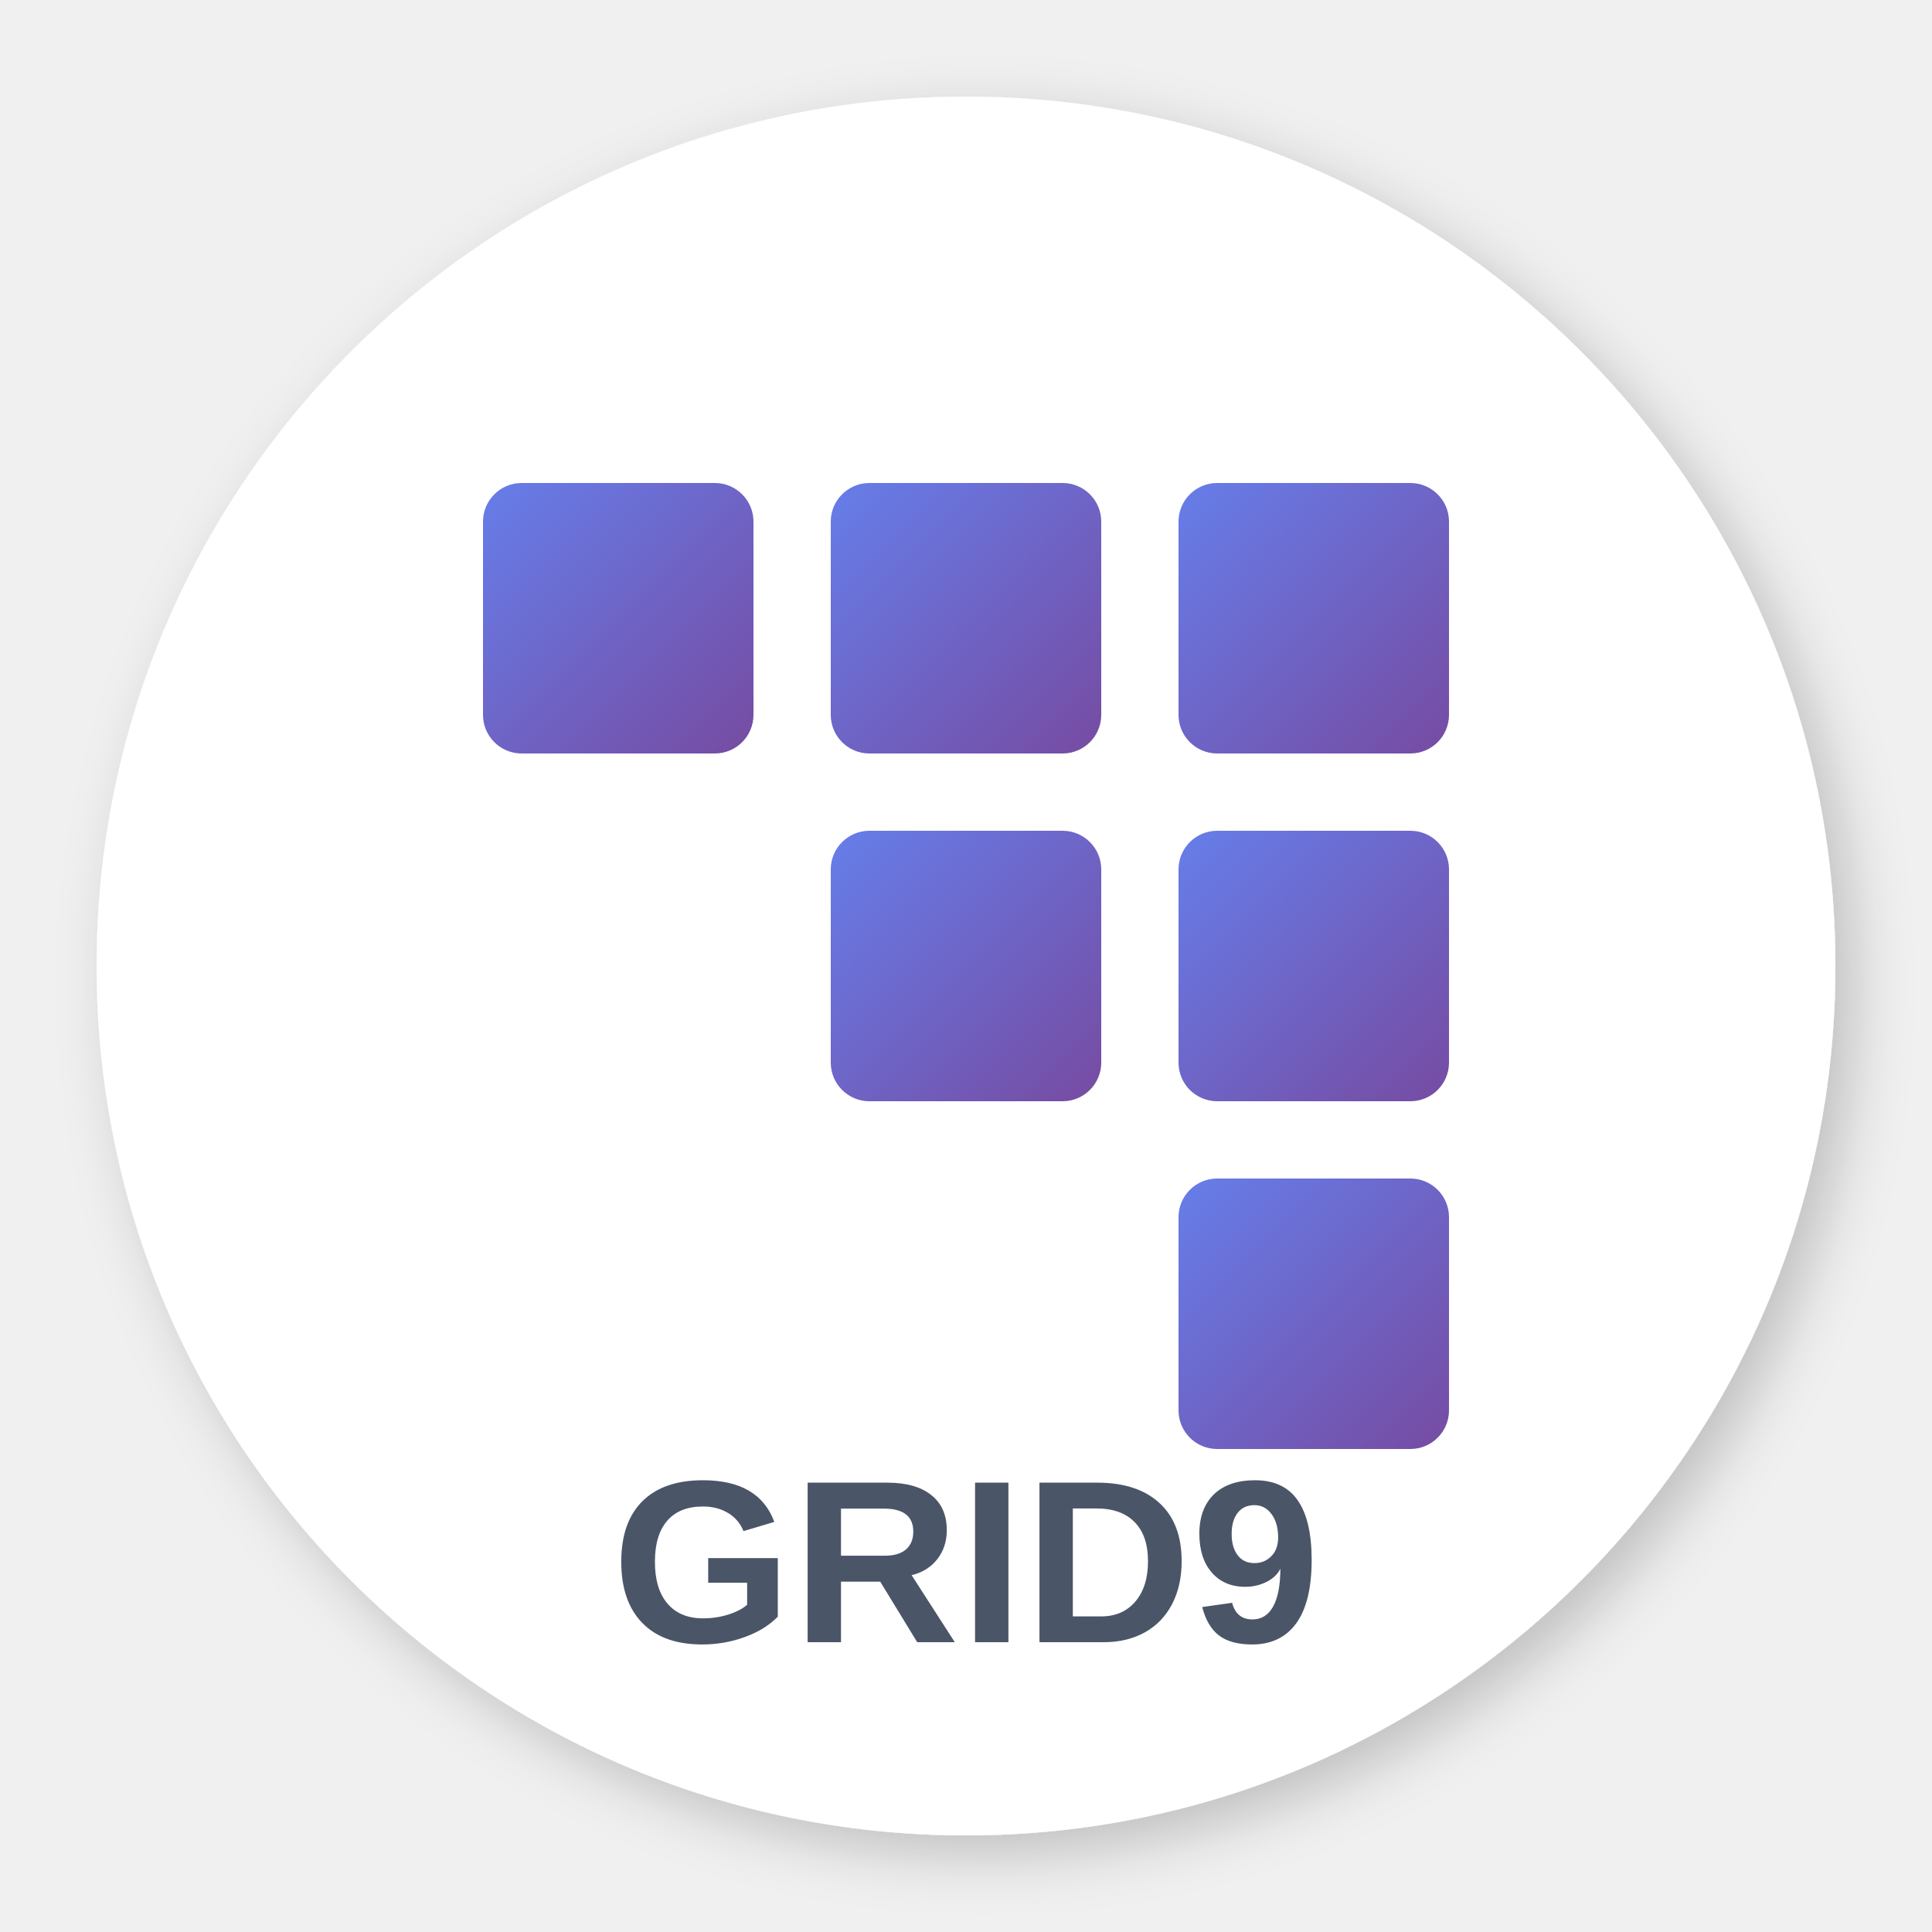
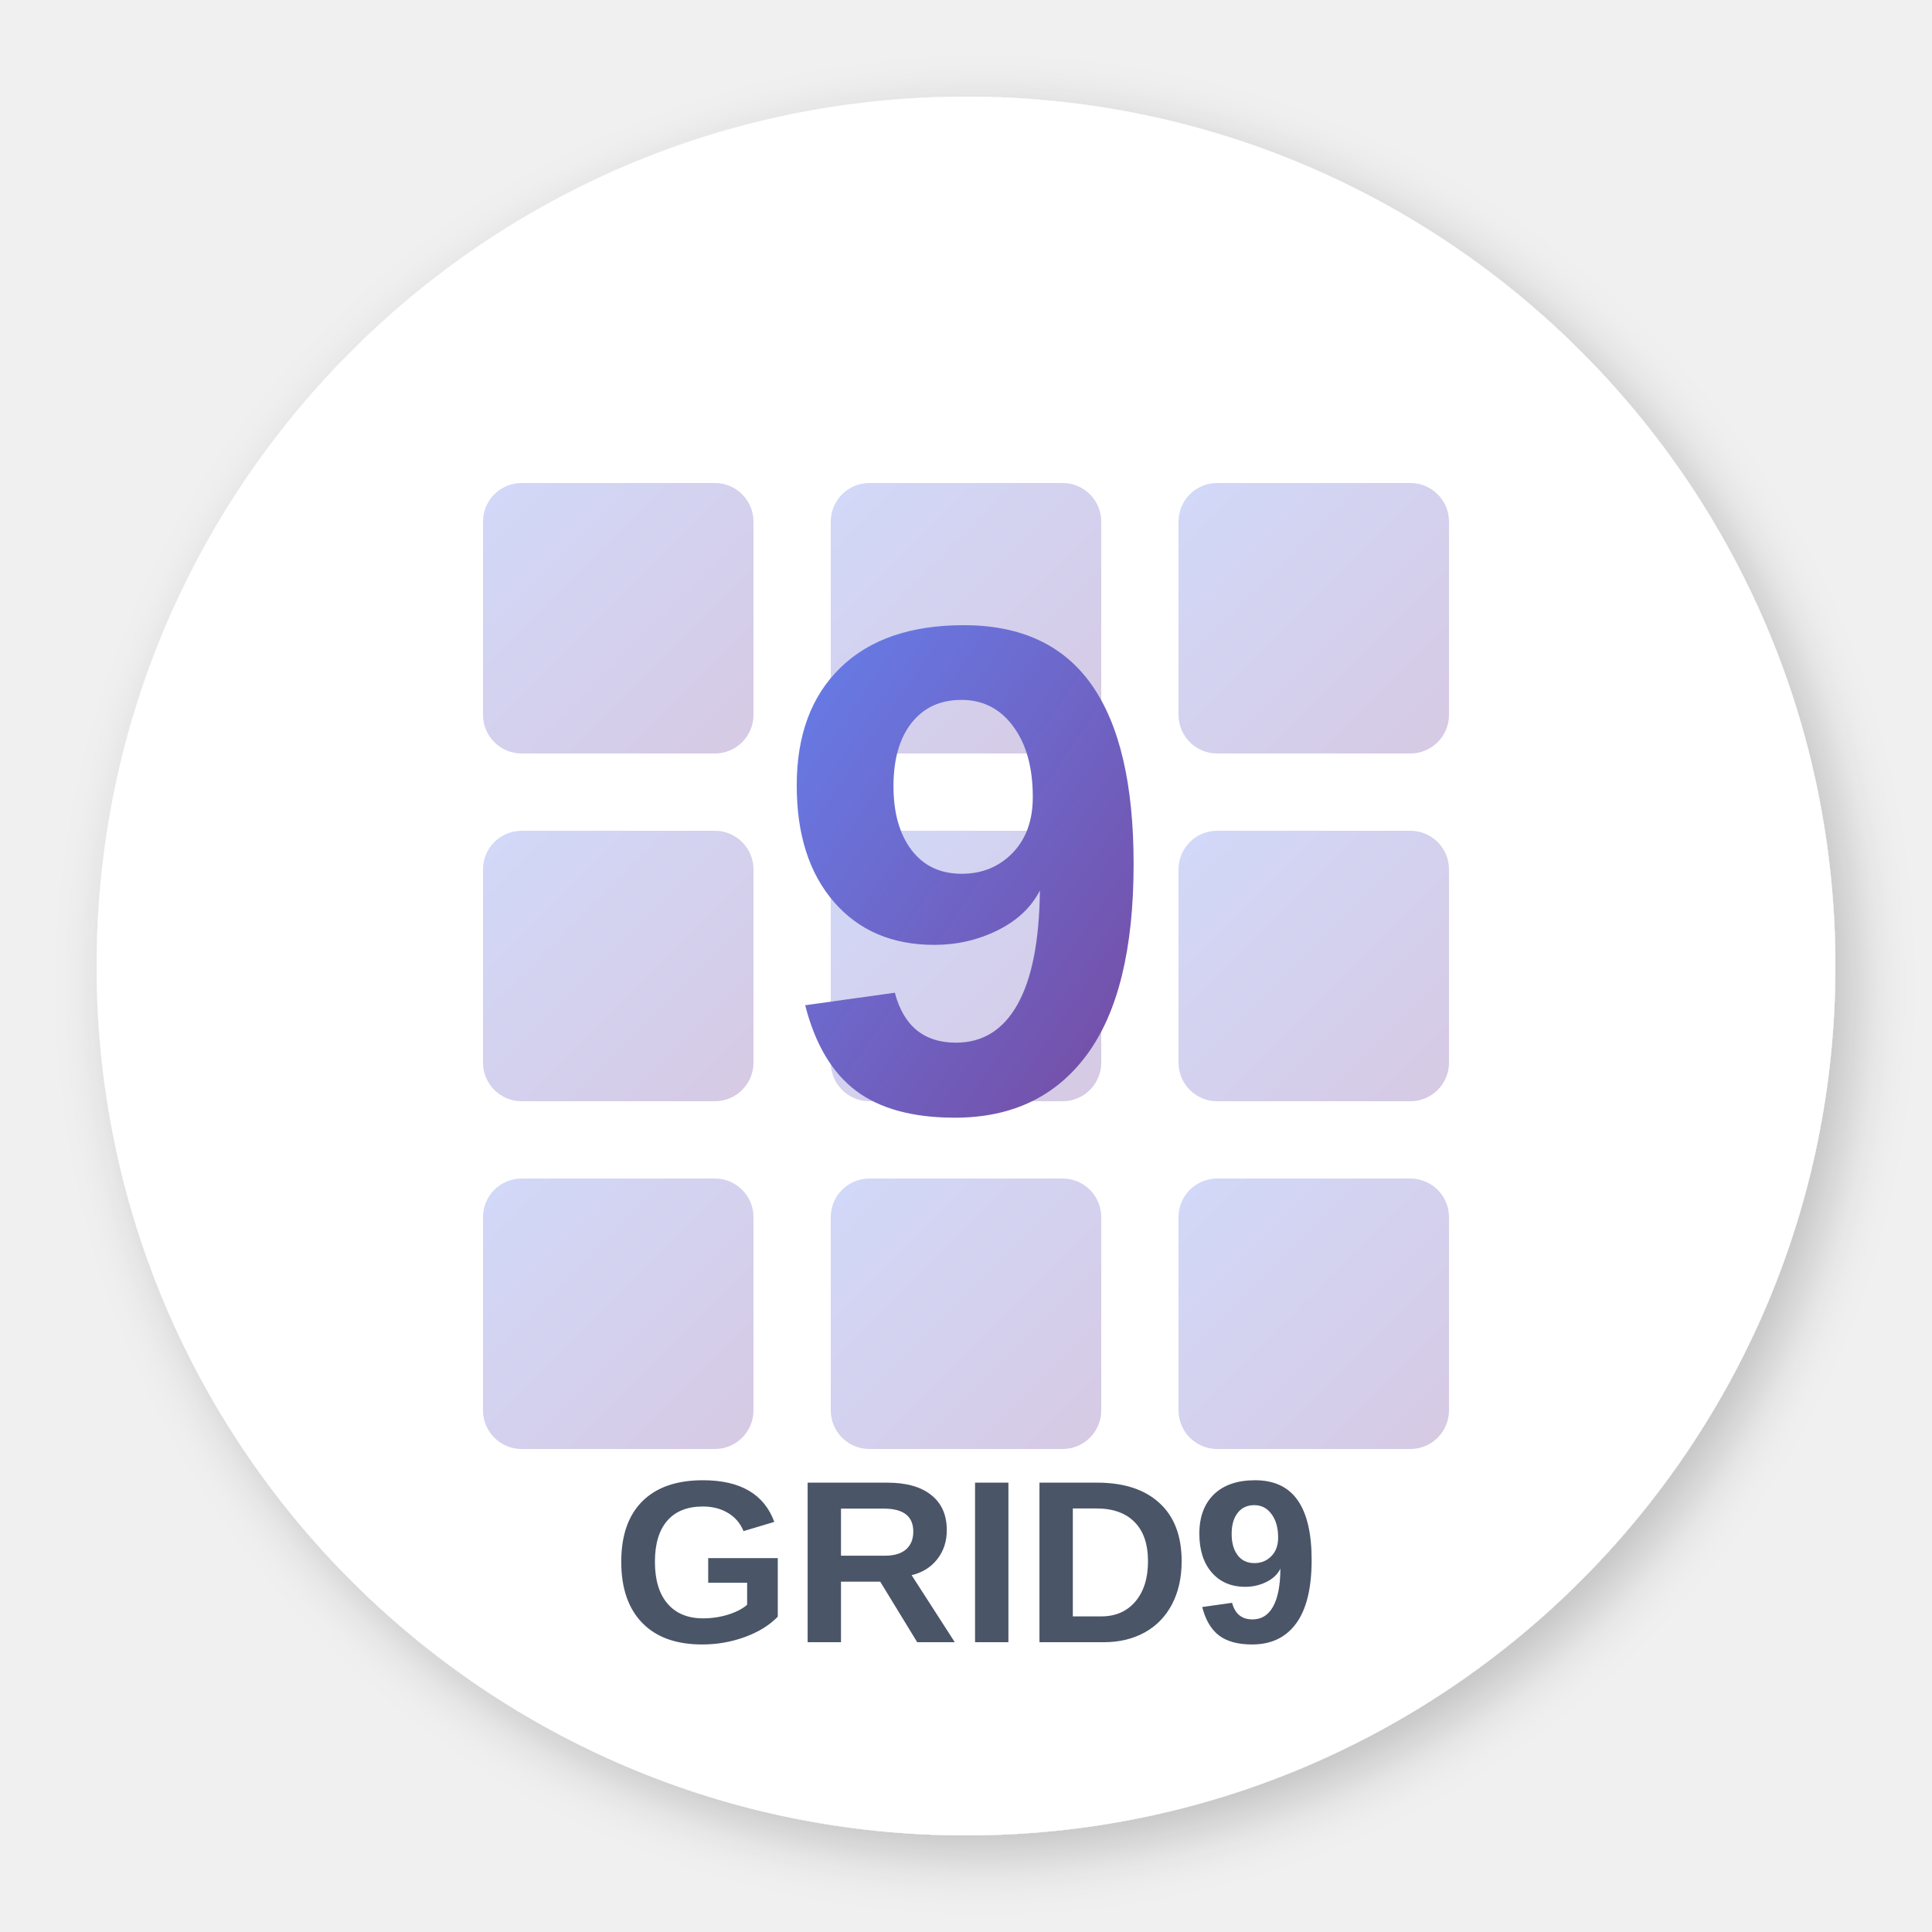
<svg xmlns="http://www.w3.org/2000/svg" width="200" height="200" viewBox="0 0 200 200">
  <defs>
    <linearGradient id="gridGradient" x1="0%" y1="0%" x2="100%" y2="100%">
      <stop offset="0%" style="stop-color:#667eea;stop-opacity:1" />
      <stop offset="100%" style="stop-color:#764ba2;stop-opacity:1" />
    </linearGradient>
    <filter id="shadow" x="-50%" y="-50%" width="200%" height="200%">
      <feGaussianBlur in="SourceAlpha" stdDeviation="3" />
      <feOffset dx="2" dy="2" result="offsetblur" />
      <feComponentTransfer>
        <feFuncA type="linear" slope="0.2" />
      </feComponentTransfer>
      <feMerge>
        <feMergeNode />
        <feMergeNode in="SourceGraphic" />
      </feMerge>
    </filter>
  </defs>
  <circle cx="100" cy="100" r="90" fill="white" filter="url(#shadow)" />
  <g transform="translate(50, 50)">
-     <rect x="0" y="0" width="28" height="28" fill="url(#gridGradient)" rx="4" />
-     <rect x="36" y="0" width="28" height="28" fill="url(#gridGradient)" rx="4" />
-     <rect x="72" y="0" width="28" height="28" fill="url(#gridGradient)" rx="4" />
-     <rect x="36" y="36" width="28" height="28" fill="url(#gridGradient)" rx="4" />
-     <rect x="72" y="36" width="28" height="28" fill="url(#gridGradient)" rx="4" />
-     <rect x="72" y="72" width="28" height="28" fill="url(#gridGradient)" rx="4" />
+     <rect x="0" y="0" width="28" height="28" fill="url(#gridGradient)" rx="4" opacity="0.3" />
+     <rect x="36" y="0" width="28" height="28" fill="url(#gridGradient)" rx="4" opacity="0.3" />
+     <rect x="72" y="0" width="28" height="28" fill="url(#gridGradient)" rx="4" opacity="0.3" />
+     <rect x="0" y="36" width="28" height="28" fill="url(#gridGradient)" rx="4" opacity="0.3" />
+     <rect x="36" y="36" width="28" height="28" fill="url(#gridGradient)" rx="4" opacity="0.3" />
+     <rect x="72" y="36" width="28" height="28" fill="url(#gridGradient)" rx="4" opacity="0.3" />
+     <rect x="0" y="72" width="28" height="28" fill="url(#gridGradient)" rx="4" opacity="0.3" />
+     <rect x="36" y="72" width="28" height="28" fill="url(#gridGradient)" rx="4" opacity="0.3" />
+     <rect x="72" y="72" width="28" height="28" fill="url(#gridGradient)" rx="4" opacity="0.3" />
+     <text x="50" y="65" font-family="Arial, sans-serif" font-size="72" font-weight="bold" text-anchor="middle" fill="url(#gridGradient)">9</text>
  </g>
  <text x="100" y="170" font-family="Arial, sans-serif" font-size="24" font-weight="bold" text-anchor="middle" fill="#4a5568">GRID9</text>
</svg>
